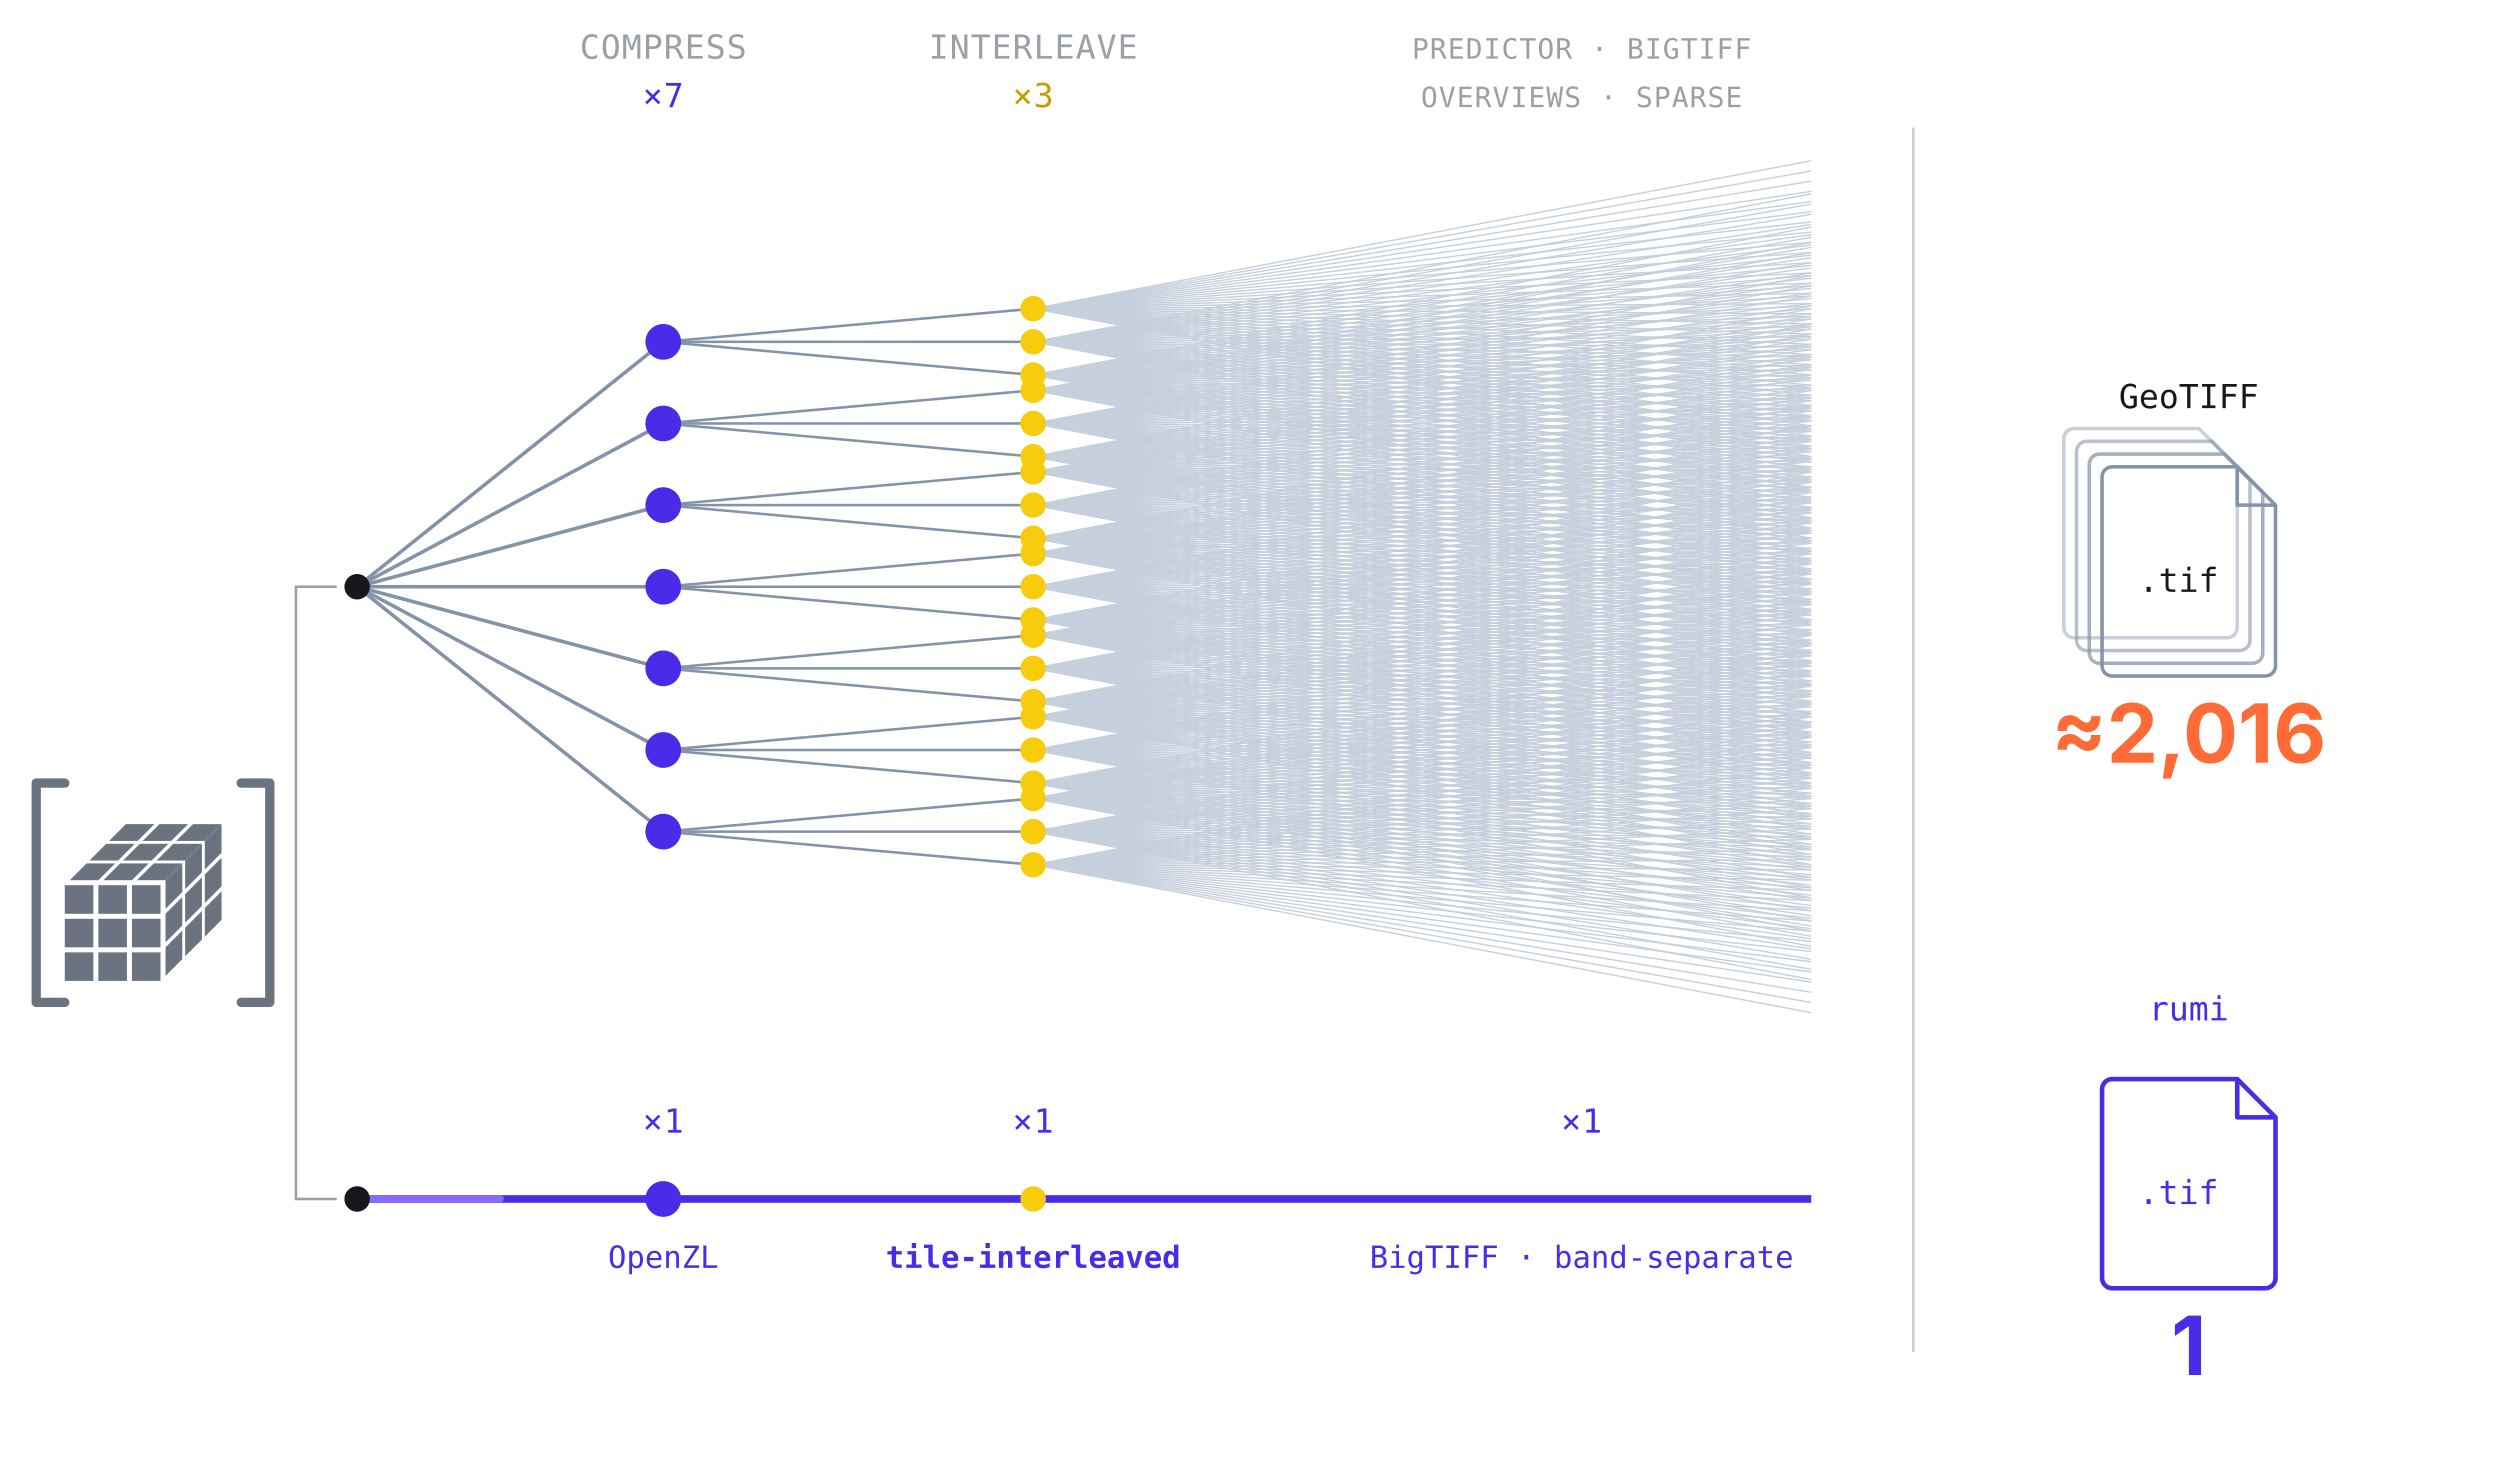
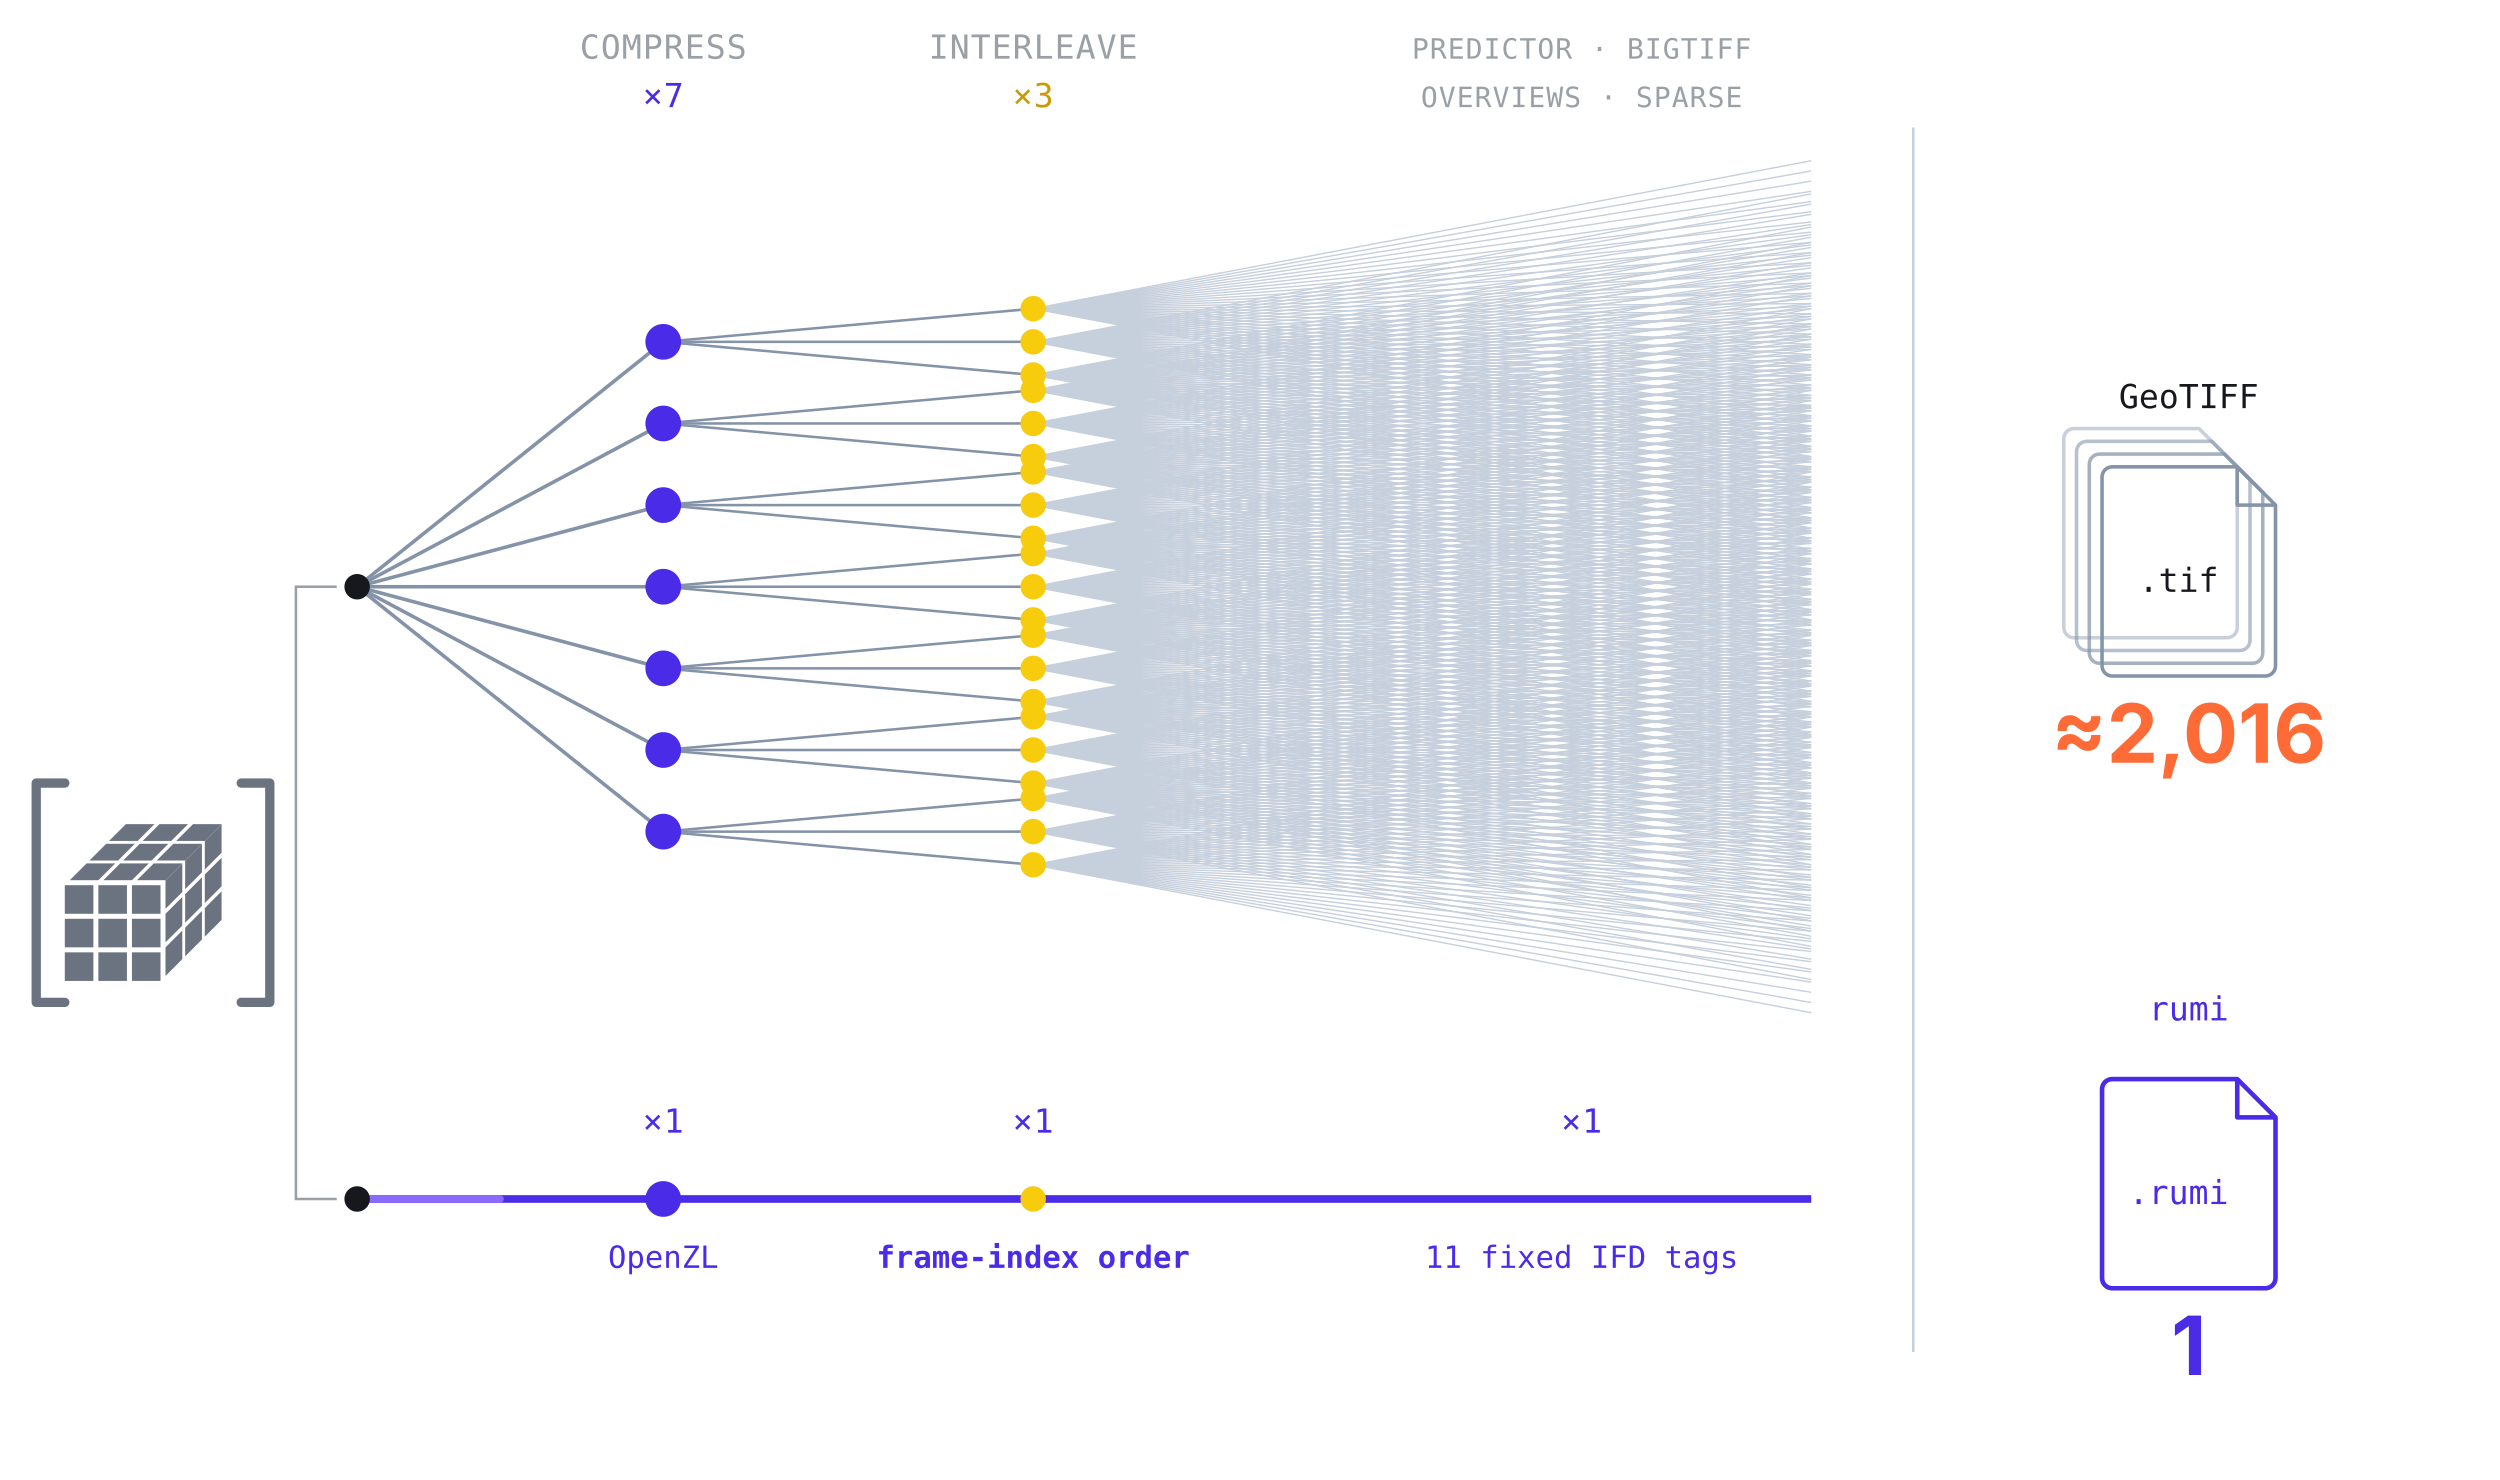
<svg xmlns="http://www.w3.org/2000/svg" width="980" viewBox="-20 0 980 580" role="img" aria-labelledby="t d">
  <style>
  .sans{font-family:Inter,system-ui,-apple-system,'Segoe UI',Roboto,Arial,sans-serif}
  .mono{font-family:ui-monospace,'SFMono-Regular','JetBrains Mono',Menlo,Consolas,monospace}
  .ink{fill:#16181D} .muted{fill:#9AA0A6} .dot{fill:#16181D}
  .wire{stroke:#8493A8;fill:none} .arr{color:#6B7280} .brace{stroke:#9AA0A6;fill:none}
  .haze path{stroke:#C6CFDC;fill:none;stroke-width:.55;animation:shimmer 2.6s ease-in-out infinite}
  .vio{fill:#4A2BE8} .yel{fill:#F7CC0C}
  .tvio{fill:#4A2BE8} .tyel{fill:#C99A06} .torg{fill:#FE6B37}
  .fileg{stroke:#8493A8;stroke-width:1.4;fill:none;stroke-linejoin:round}
  .filev{stroke:#4A2BE8;stroke-width:1.8;fill:none;stroke-linejoin:round}
  .lab{font-size:13px;letter-spacing:.4px}
  .lab3{font-size:11px;letter-spacing:.4px}
  .rowlab{font-size:13px} .fix{font-size:12px} .key{font-weight:700} .ext{font-size:13px}
  .num{font-size:32px;font-weight:700}
  .spark{stroke:#8B6BFF;stroke-width:3;fill:none;stroke-linecap:round;
    stroke-dasharray:56 626;animation:travel 2.6s linear infinite}
  @keyframes shimmer{0%,100%{stroke-opacity:.22}50%{stroke-opacity:.85}}
  @keyframes travel{from{stroke-dashoffset:56}to{stroke-dashoffset:-570}}
  @media (prefers-color-scheme:dark){
    .ink{fill:#E6EDF3} .muted{fill:#8B949E} .dot{fill:#E6EDF3}
    .wire,.fileg{stroke:#59677D} .arr{color:#8B949E} .haze path{stroke:#4A5568} .tyel{fill:#F7CC0C}
  }
  @media (prefers-reduced-motion:reduce){
    .haze path{animation:none;stroke-opacity:.5} .spark{display:none}
  }
</style>
  <text class="mono lab muted" x="240" y="23" text-anchor="middle">COMPRESS</text>
  <text class="mono lab tvio" x="240" y="42" text-anchor="middle">×7</text>
  <text class="mono lab muted" x="385" y="23" text-anchor="middle">INTERLEAVE</text>
  <text class="mono lab tyel" x="385" y="42" text-anchor="middle">×3</text>
  <text class="mono lab3 muted" x="600" y="23" text-anchor="middle">PREDICTOR · BIGTIFF</text>
  <text class="mono lab3 muted" x="600" y="42" text-anchor="middle">OVERVIEWS · SPARSE</text>
  <path class="brace" stroke-width="1" d="M112 230H96V470H112" />
  <g class="arr" transform="translate(5.4 347.0) scale(1.4)">
    <g fill="currentColor">
      <path d="M0.0 18.8L8.0 18.8L8.0 26.8L0.0 26.8Z" />
      <path d="M9.4 18.8L17.4 18.8L17.4 26.8L9.4 26.8Z" />
      <path d="M18.8 18.8L26.8 18.8L26.8 26.8L18.8 26.8Z" />
      <path d="M0.0 9.4L8.0 9.4L8.0 17.4L0.0 17.4Z" />
      <path d="M9.4 9.4L17.4 9.4L17.4 17.4L9.4 17.4Z" />
      <path d="M18.8 9.4L26.8 9.4L26.8 17.4L18.8 17.4Z" />
      <path d="M0.0 0.0L8.0 0.0L8.0 8.0L0.0 8.0Z" />
      <path d="M9.4 0.0L17.4 0.0L17.4 8.0L9.4 8.0Z" />
      <path d="M18.8 0.0L26.8 0.0L26.8 8.0L18.8 8.0Z" />
      <path d="M1.4 -1.4L9.4 -1.4L14.1 -6.1L6.1 -6.1Z" />
      <path d="M10.8 -1.4L18.8 -1.4L23.5 -6.1L15.5 -6.1Z" />
      <path d="M20.2 -1.4L28.2 -1.4L32.9 -6.1L24.9 -6.1Z" />
      <path d="M6.9 -6.9L14.9 -6.9L19.6 -11.6L11.6 -11.6Z" />
      <path d="M16.3 -6.9L24.3 -6.9L29.0 -11.6L21.0 -11.6Z" />
      <path d="M25.7 -6.9L33.7 -6.9L38.4 -11.6L30.4 -11.6Z" />
      <path d="M12.4 -12.4L20.4 -12.4L25.1 -17.1L17.1 -17.1Z" />
      <path d="M21.8 -12.4L29.8 -12.4L34.5 -17.1L26.5 -17.1Z" />
      <path d="M31.2 -12.4L39.2 -12.4L43.9 -17.1L35.9 -17.1Z" />
      <path d="M28.2 17.4L32.9 12.7L32.9 20.7L28.2 25.4Z" />
      <path d="M28.2 8.0L32.9 3.3L32.9 11.3L28.2 16.0Z" />
      <path d="M28.2 -1.4L32.9 -6.1L32.9 1.9L28.2 6.6Z" />
      <path d="M33.7 11.9L38.4 7.2L38.4 15.2L33.7 19.9Z" />
      <path d="M33.7 2.5L38.4 -2.2L38.4 5.8L33.7 10.5Z" />
      <path d="M33.7 -6.9L38.4 -11.6L38.4 -3.6L33.7 1.1Z" />
      <path d="M39.2 6.4L43.9 1.7L43.9 9.7L39.2 14.4Z" />
      <path d="M39.2 -3.0L43.9 -7.7L43.9 0.3L39.2 5.0Z" />
      <path d="M39.2 -12.4L43.9 -17.1L43.9 -9.1L39.2 -4.4Z" />
    </g>
    <g fill="none" stroke="currentColor" stroke-width="2.6" stroke-linecap="round" stroke-linejoin="round">
      <path d="M0.0 -28.6H-8.0V32.8H0.0" />
      <path d="M49.4 -28.6H57.4V32.8H49.4" />
    </g>
  </g>
  <g class="haze">
    <path d="M385 121L690 63.0M385 121L690 67.0M385 121L690 71.0M385 121L690 75.0M385 121L690 79.0M385 121L690 83.0M385 121L690 87.0M385 121L690 91.0M385 121L690 95.0M385 121L690 99.0M385 121L690 103.0M385 121L690 107.0M385 121L690 111.0M385 121L690 115.0M385 121L690 119.0M385 121L690 123.0M385 121L690 127.0M385 121L690 131.0M385 121L690 135.0M385 121L690 139.0M385 121L690 143.0M385 121L690 147.0M385 121L690 151.0M385 121L690 155.0M385 121L690 159.0M385 121L690 163.0M385 121L690 167.0M385 121L690 171.0M385 121L690 175.0M385 121L690 179.0" style="animation-delay:-0.00s" />
    <path d="M385 134L690 76.0M385 134L690 80.0M385 134L690 84.0M385 134L690 88.0M385 134L690 92.0M385 134L690 96.0M385 134L690 100.0M385 134L690 104.0M385 134L690 108.0M385 134L690 112.0M385 134L690 116.0M385 134L690 120.0M385 134L690 124.0M385 134L690 128.0M385 134L690 132.0M385 134L690 136.0M385 134L690 140.0M385 134L690 144.0M385 134L690 148.0M385 134L690 152.0M385 134L690 156.0M385 134L690 160.0M385 134L690 164.0M385 134L690 168.0M385 134L690 172.0M385 134L690 176.0M385 134L690 180.0M385 134L690 184.0M385 134L690 188.0M385 134L690 192.0" style="animation-delay:-0.12s" />
    <path d="M385 147L690 89.0M385 147L690 93.0M385 147L690 97.0M385 147L690 101.0M385 147L690 105.0M385 147L690 109.0M385 147L690 113.0M385 147L690 117.0M385 147L690 121.0M385 147L690 125.0M385 147L690 129.0M385 147L690 133.0M385 147L690 137.0M385 147L690 141.0M385 147L690 145.0M385 147L690 149.0M385 147L690 153.0M385 147L690 157.0M385 147L690 161.0M385 147L690 165.0M385 147L690 169.0M385 147L690 173.0M385 147L690 177.0M385 147L690 181.0M385 147L690 185.0M385 147L690 189.0M385 147L690 193.0M385 147L690 197.0M385 147L690 201.0M385 147L690 205.0" style="animation-delay:-0.25s" />
    <path d="M385 153L690 95.0M385 153L690 99.0M385 153L690 103.0M385 153L690 107.0M385 153L690 111.0M385 153L690 115.0M385 153L690 119.0M385 153L690 123.0M385 153L690 127.0M385 153L690 131.0M385 153L690 135.0M385 153L690 139.0M385 153L690 143.0M385 153L690 147.0M385 153L690 151.0M385 153L690 155.0M385 153L690 159.0M385 153L690 163.0M385 153L690 167.0M385 153L690 171.0M385 153L690 175.0M385 153L690 179.0M385 153L690 183.0M385 153L690 187.0M385 153L690 191.0M385 153L690 195.0M385 153L690 199.0M385 153L690 203.0M385 153L690 207.0M385 153L690 211.0" style="animation-delay:-0.37s" />
    <path d="M385 166L690 108.0M385 166L690 112.0M385 166L690 116.0M385 166L690 120.0M385 166L690 124.0M385 166L690 128.0M385 166L690 132.0M385 166L690 136.0M385 166L690 140.0M385 166L690 144.0M385 166L690 148.0M385 166L690 152.0M385 166L690 156.0M385 166L690 160.0M385 166L690 164.0M385 166L690 168.0M385 166L690 172.0M385 166L690 176.0M385 166L690 180.0M385 166L690 184.0M385 166L690 188.0M385 166L690 192.0M385 166L690 196.0M385 166L690 200.0M385 166L690 204.0M385 166L690 208.0M385 166L690 212.0M385 166L690 216.0M385 166L690 220.0M385 166L690 224.0" style="animation-delay:-0.50s" />
    <path d="M385 179L690 121.0M385 179L690 125.0M385 179L690 129.0M385 179L690 133.0M385 179L690 137.0M385 179L690 141.0M385 179L690 145.0M385 179L690 149.0M385 179L690 153.0M385 179L690 157.0M385 179L690 161.0M385 179L690 165.0M385 179L690 169.0M385 179L690 173.0M385 179L690 177.0M385 179L690 181.0M385 179L690 185.0M385 179L690 189.0M385 179L690 193.0M385 179L690 197.0M385 179L690 201.0M385 179L690 205.0M385 179L690 209.0M385 179L690 213.0M385 179L690 217.0M385 179L690 221.0M385 179L690 225.0M385 179L690 229.0M385 179L690 233.0M385 179L690 237.0" style="animation-delay:-0.62s" />
    <path d="M385 185L690 127.0M385 185L690 131.0M385 185L690 135.0M385 185L690 139.0M385 185L690 143.0M385 185L690 147.0M385 185L690 151.0M385 185L690 155.0M385 185L690 159.0M385 185L690 163.0M385 185L690 167.0M385 185L690 171.0M385 185L690 175.0M385 185L690 179.0M385 185L690 183.0M385 185L690 187.0M385 185L690 191.0M385 185L690 195.0M385 185L690 199.0M385 185L690 203.0M385 185L690 207.0M385 185L690 211.0M385 185L690 215.0M385 185L690 219.0M385 185L690 223.0M385 185L690 227.0M385 185L690 231.0M385 185L690 235.0M385 185L690 239.0M385 185L690 243.0" style="animation-delay:-0.74s" />
    <path d="M385 198L690 140.0M385 198L690 144.0M385 198L690 148.0M385 198L690 152.0M385 198L690 156.0M385 198L690 160.0M385 198L690 164.0M385 198L690 168.0M385 198L690 172.0M385 198L690 176.0M385 198L690 180.0M385 198L690 184.0M385 198L690 188.0M385 198L690 192.0M385 198L690 196.0M385 198L690 200.0M385 198L690 204.0M385 198L690 208.0M385 198L690 212.0M385 198L690 216.0M385 198L690 220.0M385 198L690 224.0M385 198L690 228.0M385 198L690 232.0M385 198L690 236.0M385 198L690 240.0M385 198L690 244.0M385 198L690 248.0M385 198L690 252.0M385 198L690 256.0" style="animation-delay:-0.87s" />
    <path d="M385 211L690 153.0M385 211L690 157.0M385 211L690 161.0M385 211L690 165.0M385 211L690 169.0M385 211L690 173.0M385 211L690 177.0M385 211L690 181.0M385 211L690 185.0M385 211L690 189.0M385 211L690 193.0M385 211L690 197.0M385 211L690 201.0M385 211L690 205.0M385 211L690 209.0M385 211L690 213.0M385 211L690 217.0M385 211L690 221.0M385 211L690 225.0M385 211L690 229.0M385 211L690 233.0M385 211L690 237.0M385 211L690 241.0M385 211L690 245.0M385 211L690 249.0M385 211L690 253.0M385 211L690 257.0M385 211L690 261.0M385 211L690 265.0M385 211L690 269.0" style="animation-delay:-0.99s" />
    <path d="M385 217L690 159.0M385 217L690 163.0M385 217L690 167.0M385 217L690 171.0M385 217L690 175.0M385 217L690 179.0M385 217L690 183.0M385 217L690 187.0M385 217L690 191.0M385 217L690 195.0M385 217L690 199.0M385 217L690 203.0M385 217L690 207.0M385 217L690 211.0M385 217L690 215.0M385 217L690 219.0M385 217L690 223.0M385 217L690 227.0M385 217L690 231.0M385 217L690 235.0M385 217L690 239.0M385 217L690 243.0M385 217L690 247.0M385 217L690 251.0M385 217L690 255.0M385 217L690 259.0M385 217L690 263.0M385 217L690 267.0M385 217L690 271.0M385 217L690 275.0" style="animation-delay:-1.11s" />
    <path d="M385 230L690 172.0M385 230L690 176.0M385 230L690 180.0M385 230L690 184.0M385 230L690 188.0M385 230L690 192.0M385 230L690 196.0M385 230L690 200.0M385 230L690 204.0M385 230L690 208.0M385 230L690 212.0M385 230L690 216.0M385 230L690 220.0M385 230L690 224.0M385 230L690 228.0M385 230L690 232.0M385 230L690 236.0M385 230L690 240.0M385 230L690 244.0M385 230L690 248.0M385 230L690 252.0M385 230L690 256.0M385 230L690 260.0M385 230L690 264.0M385 230L690 268.0M385 230L690 272.0M385 230L690 276.0M385 230L690 280.0M385 230L690 284.0M385 230L690 288.0" style="animation-delay:-1.24s" />
    <path d="M385 243L690 185.0M385 243L690 189.0M385 243L690 193.0M385 243L690 197.0M385 243L690 201.0M385 243L690 205.0M385 243L690 209.0M385 243L690 213.0M385 243L690 217.0M385 243L690 221.0M385 243L690 225.0M385 243L690 229.0M385 243L690 233.0M385 243L690 237.0M385 243L690 241.0M385 243L690 245.0M385 243L690 249.0M385 243L690 253.0M385 243L690 257.0M385 243L690 261.0M385 243L690 265.0M385 243L690 269.0M385 243L690 273.0M385 243L690 277.0M385 243L690 281.0M385 243L690 285.0M385 243L690 289.0M385 243L690 293.0M385 243L690 297.0M385 243L690 301.0" style="animation-delay:-1.36s" />
    <path d="M385 249L690 191.0M385 249L690 195.0M385 249L690 199.0M385 249L690 203.0M385 249L690 207.0M385 249L690 211.0M385 249L690 215.0M385 249L690 219.0M385 249L690 223.0M385 249L690 227.0M385 249L690 231.0M385 249L690 235.0M385 249L690 239.0M385 249L690 243.0M385 249L690 247.0M385 249L690 251.0M385 249L690 255.0M385 249L690 259.0M385 249L690 263.0M385 249L690 267.0M385 249L690 271.0M385 249L690 275.0M385 249L690 279.0M385 249L690 283.0M385 249L690 287.0M385 249L690 291.0M385 249L690 295.0M385 249L690 299.0M385 249L690 303.0M385 249L690 307.0" style="animation-delay:-1.49s" />
    <path d="M385 262L690 204.0M385 262L690 208.0M385 262L690 212.0M385 262L690 216.0M385 262L690 220.0M385 262L690 224.0M385 262L690 228.0M385 262L690 232.0M385 262L690 236.0M385 262L690 240.0M385 262L690 244.0M385 262L690 248.0M385 262L690 252.0M385 262L690 256.0M385 262L690 260.0M385 262L690 264.0M385 262L690 268.0M385 262L690 272.0M385 262L690 276.0M385 262L690 280.0M385 262L690 284.0M385 262L690 288.0M385 262L690 292.0M385 262L690 296.0M385 262L690 300.0M385 262L690 304.0M385 262L690 308.0M385 262L690 312.0M385 262L690 316.0M385 262L690 320.0" style="animation-delay:-1.61s" />
    <path d="M385 275L690 217.0M385 275L690 221.0M385 275L690 225.0M385 275L690 229.0M385 275L690 233.0M385 275L690 237.0M385 275L690 241.0M385 275L690 245.0M385 275L690 249.0M385 275L690 253.0M385 275L690 257.0M385 275L690 261.0M385 275L690 265.0M385 275L690 269.0M385 275L690 273.0M385 275L690 277.0M385 275L690 281.0M385 275L690 285.0M385 275L690 289.0M385 275L690 293.0M385 275L690 297.0M385 275L690 301.0M385 275L690 305.0M385 275L690 309.0M385 275L690 313.0M385 275L690 317.0M385 275L690 321.0M385 275L690 325.0M385 275L690 329.0M385 275L690 333.0" style="animation-delay:-1.73s" />
    <path d="M385 281L690 223.0M385 281L690 227.0M385 281L690 231.0M385 281L690 235.0M385 281L690 239.0M385 281L690 243.0M385 281L690 247.0M385 281L690 251.0M385 281L690 255.0M385 281L690 259.0M385 281L690 263.0M385 281L690 267.0M385 281L690 271.0M385 281L690 275.0M385 281L690 279.0M385 281L690 283.0M385 281L690 287.0M385 281L690 291.0M385 281L690 295.0M385 281L690 299.0M385 281L690 303.0M385 281L690 307.0M385 281L690 311.0M385 281L690 315.0M385 281L690 319.0M385 281L690 323.0M385 281L690 327.0M385 281L690 331.0M385 281L690 335.0M385 281L690 339.0" style="animation-delay:-1.86s" />
    <path d="M385 294L690 236.0M385 294L690 240.0M385 294L690 244.0M385 294L690 248.0M385 294L690 252.0M385 294L690 256.0M385 294L690 260.0M385 294L690 264.0M385 294L690 268.0M385 294L690 272.0M385 294L690 276.0M385 294L690 280.0M385 294L690 284.0M385 294L690 288.0M385 294L690 292.0M385 294L690 296.0M385 294L690 300.0M385 294L690 304.0M385 294L690 308.0M385 294L690 312.0M385 294L690 316.0M385 294L690 320.0M385 294L690 324.0M385 294L690 328.0M385 294L690 332.0M385 294L690 336.0M385 294L690 340.0M385 294L690 344.0M385 294L690 348.0M385 294L690 352.0" style="animation-delay:-1.98s" />
    <path d="M385 307L690 249.0M385 307L690 253.0M385 307L690 257.0M385 307L690 261.0M385 307L690 265.0M385 307L690 269.0M385 307L690 273.0M385 307L690 277.0M385 307L690 281.0M385 307L690 285.0M385 307L690 289.0M385 307L690 293.0M385 307L690 297.0M385 307L690 301.0M385 307L690 305.0M385 307L690 309.0M385 307L690 313.0M385 307L690 317.0M385 307L690 321.0M385 307L690 325.0M385 307L690 329.0M385 307L690 333.0M385 307L690 337.0M385 307L690 341.0M385 307L690 345.0M385 307L690 349.0M385 307L690 353.0M385 307L690 357.0M385 307L690 361.0M385 307L690 365.0" style="animation-delay:-2.10s" />
    <path d="M385 313L690 255.0M385 313L690 259.0M385 313L690 263.0M385 313L690 267.0M385 313L690 271.0M385 313L690 275.0M385 313L690 279.0M385 313L690 283.0M385 313L690 287.0M385 313L690 291.0M385 313L690 295.0M385 313L690 299.0M385 313L690 303.0M385 313L690 307.0M385 313L690 311.0M385 313L690 315.0M385 313L690 319.0M385 313L690 323.0M385 313L690 327.0M385 313L690 331.0M385 313L690 335.0M385 313L690 339.0M385 313L690 343.0M385 313L690 347.0M385 313L690 351.0M385 313L690 355.0M385 313L690 359.0M385 313L690 363.0M385 313L690 367.0M385 313L690 371.0" style="animation-delay:-2.23s" />
    <path d="M385 326L690 268.0M385 326L690 272.0M385 326L690 276.0M385 326L690 280.0M385 326L690 284.0M385 326L690 288.0M385 326L690 292.0M385 326L690 296.0M385 326L690 300.0M385 326L690 304.0M385 326L690 308.0M385 326L690 312.0M385 326L690 316.0M385 326L690 320.0M385 326L690 324.0M385 326L690 328.0M385 326L690 332.0M385 326L690 336.0M385 326L690 340.0M385 326L690 344.0M385 326L690 348.0M385 326L690 352.0M385 326L690 356.0M385 326L690 360.0M385 326L690 364.0M385 326L690 368.0M385 326L690 372.0M385 326L690 376.0M385 326L690 380.0M385 326L690 384.0" style="animation-delay:-2.35s" />
    <path d="M385 339L690 281.0M385 339L690 285.0M385 339L690 289.0M385 339L690 293.0M385 339L690 297.0M385 339L690 301.0M385 339L690 305.0M385 339L690 309.0M385 339L690 313.0M385 339L690 317.0M385 339L690 321.0M385 339L690 325.0M385 339L690 329.0M385 339L690 333.0M385 339L690 337.0M385 339L690 341.0M385 339L690 345.0M385 339L690 349.0M385 339L690 353.0M385 339L690 357.0M385 339L690 361.0M385 339L690 365.0M385 339L690 369.0M385 339L690 373.0M385 339L690 377.0M385 339L690 381.0M385 339L690 385.0M385 339L690 389.0M385 339L690 393.0M385 339L690 397.0" style="animation-delay:-2.48s" />
  </g>
  <g class="wire" stroke-width="1">
    <path d="M240 134L385 121" />
    <path d="M240 134L385 134" />
    <path d="M240 134L385 147" />
    <path d="M240 166L385 153" />
    <path d="M240 166L385 166" />
    <path d="M240 166L385 179" />
    <path d="M240 198L385 185" />
    <path d="M240 198L385 198" />
    <path d="M240 198L385 211" />
    <path d="M240 230L385 217" />
    <path d="M240 230L385 230" />
    <path d="M240 230L385 243" />
    <path d="M240 262L385 249" />
    <path d="M240 262L385 262" />
    <path d="M240 262L385 275" />
    <path d="M240 294L385 281" />
    <path d="M240 294L385 294" />
    <path d="M240 294L385 307" />
    <path d="M240 326L385 313" />
    <path d="M240 326L385 326" />
    <path d="M240 326L385 339" />
  </g>
  <g class="wire" stroke-width="1.4">
    <path d="M120 230L240 134" />
    <path d="M120 230L240 166" />
    <path d="M120 230L240 198" />
    <path d="M120 230L240 230" />
    <path d="M120 230L240 262" />
    <path d="M120 230L240 294" />
    <path d="M120 230L240 326" />
  </g>
  <g class="vio">
    <circle cx="240" cy="134" r="7" />
    <circle cx="240" cy="166" r="7" />
    <circle cx="240" cy="198" r="7" />
    <circle cx="240" cy="230" r="7" />
    <circle cx="240" cy="262" r="7" />
    <circle cx="240" cy="294" r="7" />
    <circle cx="240" cy="326" r="7" />
  </g>
  <g class="yel">
    <circle cx="385" cy="121" r="5" />
    <circle cx="385" cy="134" r="5" />
    <circle cx="385" cy="147" r="5" />
    <circle cx="385" cy="153" r="5" />
    <circle cx="385" cy="166" r="5" />
    <circle cx="385" cy="179" r="5" />
    <circle cx="385" cy="185" r="5" />
    <circle cx="385" cy="198" r="5" />
    <circle cx="385" cy="211" r="5" />
    <circle cx="385" cy="217" r="5" />
    <circle cx="385" cy="230" r="5" />
    <circle cx="385" cy="243" r="5" />
    <circle cx="385" cy="249" r="5" />
    <circle cx="385" cy="262" r="5" />
    <circle cx="385" cy="275" r="5" />
    <circle cx="385" cy="281" r="5" />
    <circle cx="385" cy="294" r="5" />
    <circle cx="385" cy="307" r="5" />
    <circle cx="385" cy="313" r="5" />
    <circle cx="385" cy="326" r="5" />
    <circle cx="385" cy="339" r="5" />
  </g>
  <circle class="dot" cx="120" cy="230" r="5" />
  <text class="mono lab tvio" x="240" y="444" text-anchor="middle">×1</text>
  <text class="mono lab tvio" x="385" y="444" text-anchor="middle">×1</text>
  <text class="mono lab tvio" x="600" y="444" text-anchor="middle">×1</text>
  <path d="M120 470L690 470" stroke="#4A2BE8" stroke-width="3" fill="none" />
  <path class="spark" d="M120 470L690 470" />
  <circle class="vio" cx="240" cy="470" r="7" />
  <circle class="yel" cx="385" cy="470" r="5" />
  <circle class="dot" cx="120" cy="470" r="5" />
  <line x1="730" y1="50" x2="730" y2="530" stroke="#C6CFDC" stroke-width="1" />
  <path class="fileg" d="M793.0 168.0H842.0L857.0 183.0V246.0A4 4 0 0 1 853.0 250.0H793.0A4 4 0 0 1 789.0 246.0V172.0A4 4 0 0 1 793.0 168.0Z" opacity="0.44" />
  <path class="fileg" d="M798.0 173.0H847.0L862.0 188.0V251.0A4 4 0 0 1 858.0 255.0H798.0A4 4 0 0 1 794.0 251.0V177.0A4 4 0 0 1 798.0 173.0Z" opacity="0.58" />
  <path class="fileg" d="M803.0 178.0H852.0L867.0 193.0V256.0A4 4 0 0 1 863.0 260.0H803.0A4 4 0 0 1 799.0 256.0V182.0A4 4 0 0 1 803.0 178.0Z" opacity="0.72" />
  <path class="fileg" d="M808.0 183.0H857.0L872.0 198.0V261.0A4 4 0 0 1 868.0 265.0H808.0A4 4 0 0 1 804.0 261.0V187.0A4 4 0 0 1 808.0 183.0Z" />
  <path class="fileg" d="M857.0 183.0V198.0H872.0" />
  <text class="mono rowlab ink" x="838" y="160" text-anchor="middle">GeoTIFF</text>
  <text class="mono ext ink" x="834" y="232" text-anchor="middle">.tif</text>
  <text class="sans num torg" x="838" y="299.0" text-anchor="middle">≈2,016</text>
  <path class="filev" d="M808.0 423.0H857.0L872.0 438.0V501.0A4 4 0 0 1 868.0 505.0H808.0A4 4 0 0 1 804.0 501.0V427.0A4 4 0 0 1 808.0 423.0Z" />
  <path class="filev" d="M857.0 423.0V438.0H872.0" />
  <text class="mono fix tvio" x="240" y="497" text-anchor="middle">OpenZL</text>
-   <text class="mono fix key tvio" x="385" y="497" text-anchor="middle">tile-interleaved</text>
-   <text class="mono fix tvio" x="600" y="497" text-anchor="middle">BigTIFF · band-separate</text>
+   <text class="mono fix key tvio" x="385" y="497" text-anchor="middle">frame-index order</text>
+   <text class="mono fix tvio" x="600" y="497" text-anchor="middle">11 fixed IFD tags</text>
  <text class="mono rowlab tvio" x="838" y="400" text-anchor="middle">rumi</text>
-   <text class="mono ext tvio" x="834" y="472" text-anchor="middle">.tif</text>
+   <text class="mono ext tvio" x="834" y="472" text-anchor="middle">.rumi</text>
  <text class="sans num tvio" x="838" y="539.0" text-anchor="middle">1</text>
</svg>
